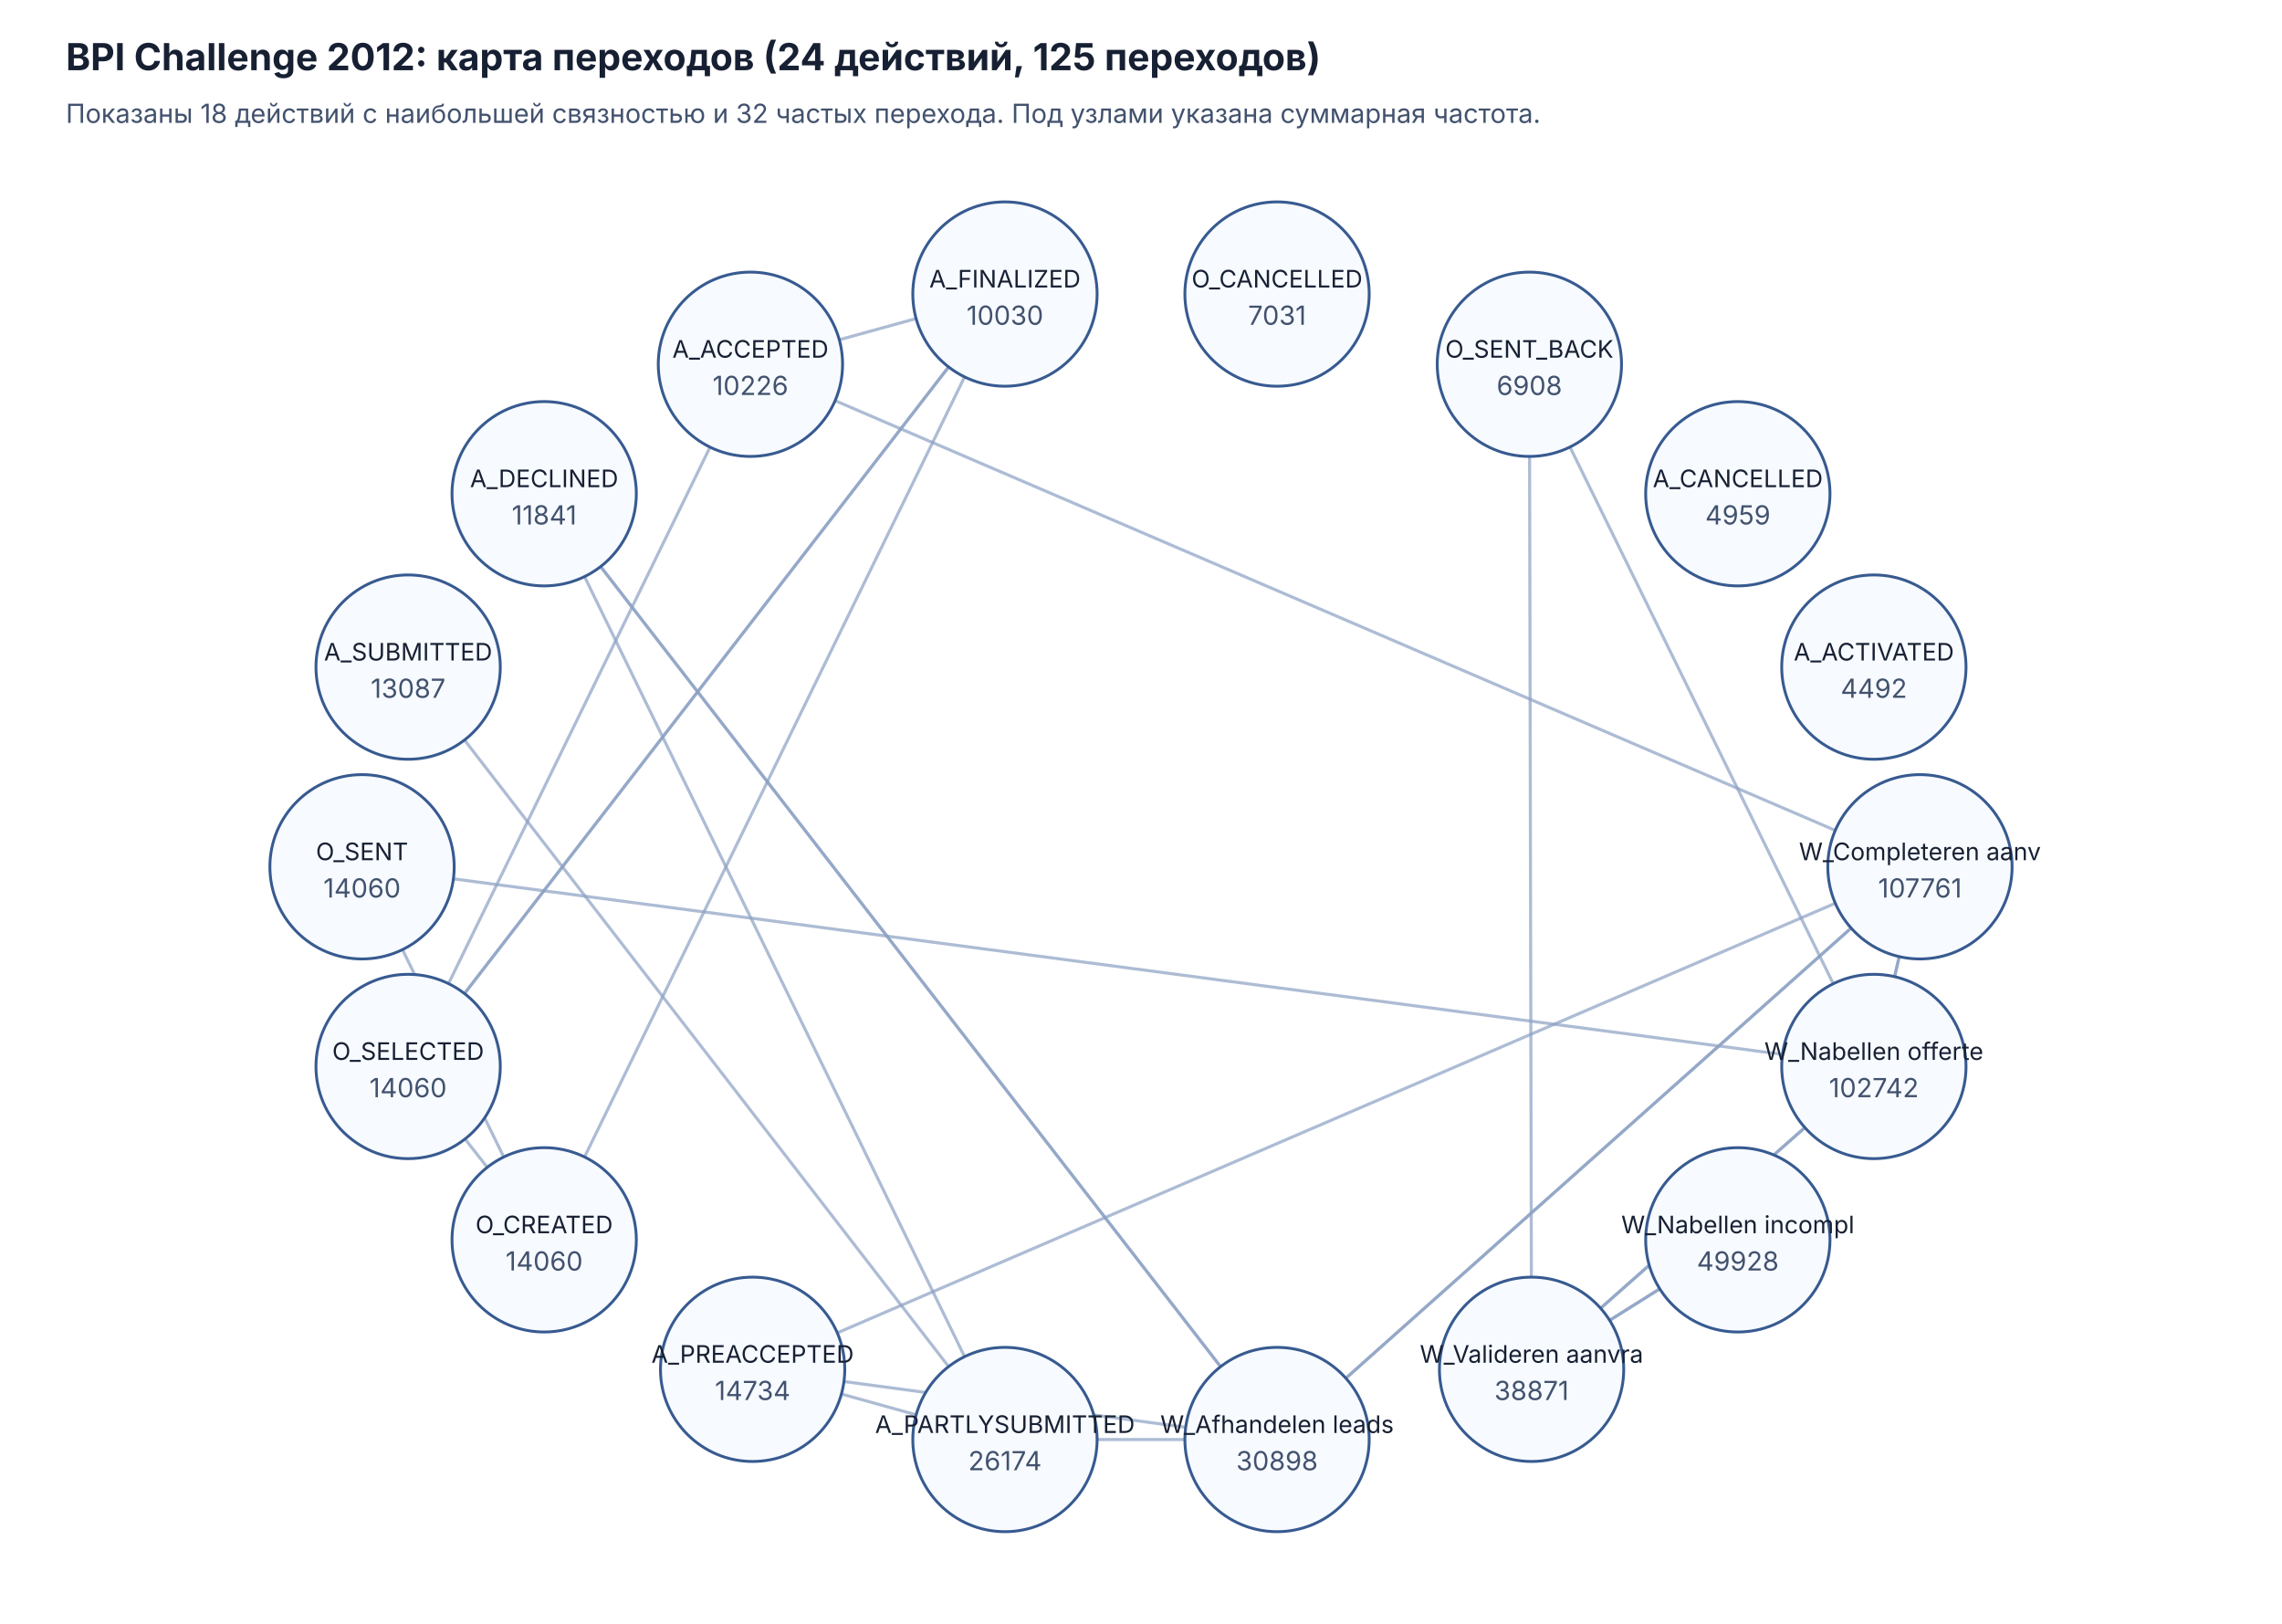
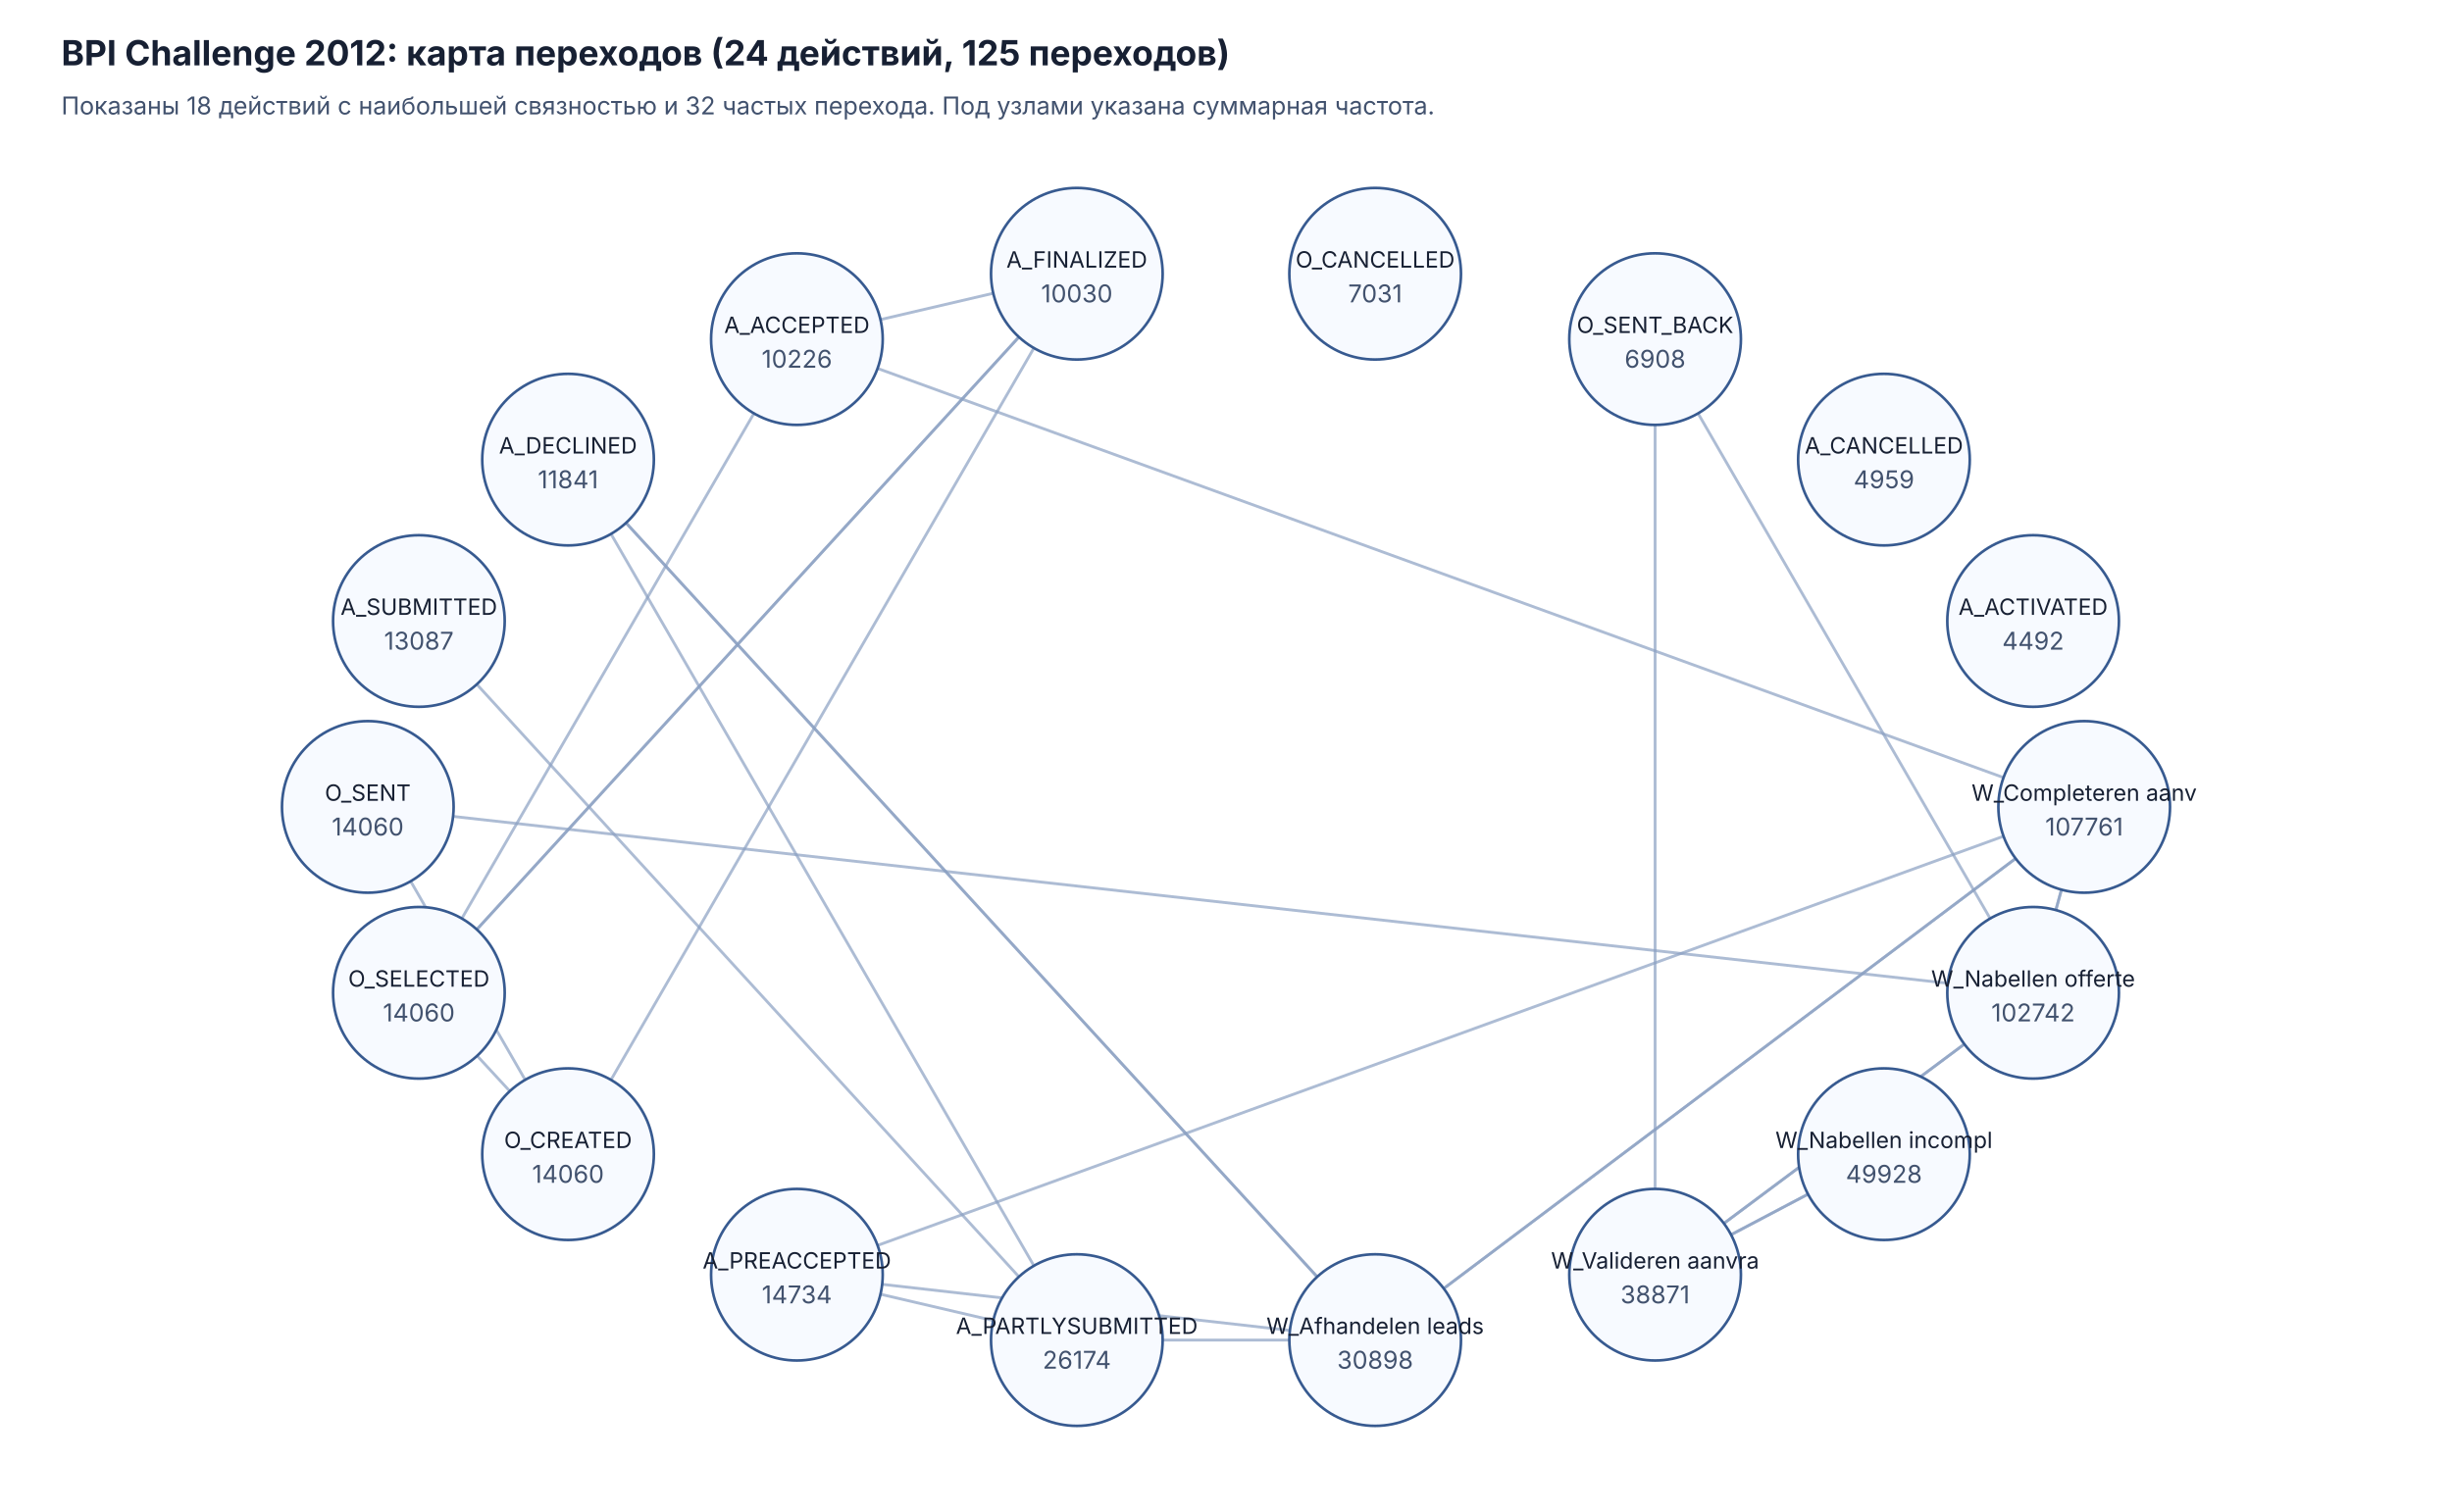
- <svg xmlns="http://www.w3.org/2000/svg" width="1040" height="740" viewBox="0 0 1040 740">
+ <svg xmlns="http://www.w3.org/2000/svg" width="1200" height="740" viewBox="0 0 1200 740">
  <style>text { font-family: -apple-system, BlinkMacSystemFont, sans-serif; fill: #172033; } .title { font-size: 17px; font-weight: 650; } .label { font-size: 12px; fill: #42526e; } .edge { stroke: #8aa0c2; stroke-width: 1.4; opacity: .7; } .node { fill: #f7faff; stroke: #375a90; stroke-width: 1.3; } .node-text { font-size: 11px; text-anchor: middle; } </style>
  <defs>
    <marker id="arrow" markerWidth="7" markerHeight="7" refX="6" refY="3" orient="auto">
      <path d="M0,0 L0,6 L6,3 z" fill="#8aa0c2" />
    </marker>
  </defs>
  <text class="title" x="30" y="32">BPI Challenge 2012: карта переходов (24 действий, 125 переходов)</text>
  <text class="label" x="30" y="56">Показаны 18 действий с наибольшей связностью и 32 частых перехода. Под узлами указана суммарная частота.</text>
-   <line class="edge" x1="875" y1="395" x2="875" y2="395" marker-end="url(#arrow)" />
-   <line class="edge" x1="854" y1="486" x2="854" y2="486" marker-end="url(#arrow)" />
-   <line class="edge" x1="792" y1="565" x2="792" y2="565" marker-end="url(#arrow)" />
-   <line class="edge" x1="186" y1="304" x2="458" y2="656" marker-end="url(#arrow)" />
-   <line class="edge" x1="343" y1="624" x2="875" y2="395" marker-end="url(#arrow)" />
-   <line class="edge" x1="248" y1="565" x2="165" y2="395" marker-end="url(#arrow)" />
-   <line class="edge" x1="582" y1="656" x2="582" y2="656" marker-end="url(#arrow)" />
-   <line class="edge" x1="165" y1="395" x2="854" y2="486" marker-end="url(#arrow)" />
-   <line class="edge" x1="698" y1="624" x2="792" y2="565" marker-end="url(#arrow)" />
-   <line class="edge" x1="698" y1="624" x2="698" y2="624" marker-end="url(#arrow)" />
-   <line class="edge" x1="792" y1="565" x2="698" y2="624" marker-end="url(#arrow)" />
-   <line class="edge" x1="875" y1="395" x2="342" y2="166" marker-end="url(#arrow)" />
-   <line class="edge" x1="854" y1="486" x2="875" y2="395" marker-end="url(#arrow)" />
-   <line class="edge" x1="875" y1="395" x2="854" y2="486" marker-end="url(#arrow)" />
-   <line class="edge" x1="458" y1="656" x2="343" y2="624" marker-end="url(#arrow)" />
-   <line class="edge" x1="458" y1="656" x2="582" y2="656" marker-end="url(#arrow)" />
-   <line class="edge" x1="697" y1="166" x2="698" y2="624" marker-end="url(#arrow)" />
-   <line class="edge" x1="458" y1="656" x2="248" y2="225" marker-end="url(#arrow)" />
-   <line class="edge" x1="698" y1="624" x2="854" y2="486" marker-end="url(#arrow)" />
-   <line class="edge" x1="854" y1="486" x2="697" y2="166" marker-end="url(#arrow)" />
-   <line class="edge" x1="854" y1="486" x2="698" y2="624" marker-end="url(#arrow)" />
-   <line class="edge" x1="186" y1="486" x2="248" y2="565" marker-end="url(#arrow)" />
-   <line class="edge" x1="458" y1="134" x2="248" y2="565" marker-end="url(#arrow)" />
-   <line class="edge" x1="186" y1="486" x2="458" y2="134" marker-end="url(#arrow)" />
-   <line class="edge" x1="342" y1="166" x2="186" y2="486" marker-end="url(#arrow)" />
-   <line class="edge" x1="582" y1="656" x2="875" y2="395" marker-end="url(#arrow)" />
-   <line class="edge" x1="875" y1="395" x2="582" y2="656" marker-end="url(#arrow)" />
-   <line class="edge" x1="582" y1="656" x2="343" y2="624" marker-end="url(#arrow)" />
-   <line class="edge" x1="248" y1="225" x2="582" y2="656" marker-end="url(#arrow)" />
-   <line class="edge" x1="582" y1="656" x2="248" y2="225" marker-end="url(#arrow)" />
-   <line class="edge" x1="458" y1="134" x2="186" y2="486" marker-end="url(#arrow)" />
-   <line class="edge" x1="342" y1="166" x2="458" y2="134" marker-end="url(#arrow)" />
-   <circle class="node" cx="875" cy="395" r="42" />
-   <text class="node-text" x="875" y="392">W_Completeren aanv</text>
-   <text class="label" text-anchor="middle" x="875" y="409">107761</text>
-   <circle class="node" cx="854" cy="486" r="42" />
-   <text class="node-text" x="854" y="483">W_Nabellen offerte</text>
-   <text class="label" text-anchor="middle" x="854" y="500">102742</text>
-   <circle class="node" cx="792" cy="565" r="42" />
-   <text class="node-text" x="792" y="562">W_Nabellen incompl</text>
-   <text class="label" text-anchor="middle" x="792" y="579">49928</text>
-   <circle class="node" cx="698" cy="624" r="42" />
-   <text class="node-text" x="698" y="621">W_Valideren aanvra</text>
-   <text class="label" text-anchor="middle" x="698" y="638">38871</text>
-   <circle class="node" cx="582" cy="656" r="42" />
-   <text class="node-text" x="582" y="653">W_Afhandelen leads</text>
-   <text class="label" text-anchor="middle" x="582" y="670">30898</text>
-   <circle class="node" cx="458" cy="656" r="42" />
-   <text class="node-text" x="458" y="653">A_PARTLYSUBMITTED</text>
-   <text class="label" text-anchor="middle" x="458" y="670">26174</text>
-   <circle class="node" cx="343" cy="624" r="42" />
-   <text class="node-text" x="343" y="621">A_PREACCEPTED</text>
-   <text class="label" text-anchor="middle" x="343" y="638">14734</text>
-   <circle class="node" cx="248" cy="565" r="42" />
-   <text class="node-text" x="248" y="562">O_CREATED</text>
-   <text class="label" text-anchor="middle" x="248" y="579">14060</text>
-   <circle class="node" cx="186" cy="486" r="42" />
-   <text class="node-text" x="186" y="483">O_SELECTED</text>
-   <text class="label" text-anchor="middle" x="186" y="500">14060</text>
-   <circle class="node" cx="165" cy="395" r="42" />
-   <text class="node-text" x="165" y="392">O_SENT</text>
-   <text class="label" text-anchor="middle" x="165" y="409">14060</text>
-   <circle class="node" cx="186" cy="304" r="42" />
-   <text class="node-text" x="186" y="301">A_SUBMITTED</text>
-   <text class="label" text-anchor="middle" x="186" y="318">13087</text>
-   <circle class="node" cx="248" cy="225" r="42" />
-   <text class="node-text" x="248" y="222">A_DECLINED</text>
-   <text class="label" text-anchor="middle" x="248" y="239">11841</text>
-   <circle class="node" cx="342" cy="166" r="42" />
-   <text class="node-text" x="342" y="163">A_ACCEPTED</text>
-   <text class="label" text-anchor="middle" x="342" y="180">10226</text>
-   <circle class="node" cx="458" cy="134" r="42" />
-   <text class="node-text" x="458" y="131">A_FINALIZED</text>
-   <text class="label" text-anchor="middle" x="458" y="148">10030</text>
-   <circle class="node" cx="582" cy="134" r="42" />
-   <text class="node-text" x="582" y="131">O_CANCELLED</text>
-   <text class="label" text-anchor="middle" x="582" y="148">7031</text>
-   <circle class="node" cx="697" cy="166" r="42" />
-   <text class="node-text" x="697" y="163">O_SENT_BACK</text>
-   <text class="label" text-anchor="middle" x="697" y="180">6908</text>
-   <circle class="node" cx="792" cy="225" r="42" />
-   <text class="node-text" x="792" y="222">A_CANCELLED</text>
-   <text class="label" text-anchor="middle" x="792" y="239">4959</text>
-   <circle class="node" cx="854" cy="304" r="42" />
-   <text class="node-text" x="854" y="301">A_ACTIVATED</text>
-   <text class="label" text-anchor="middle" x="854" y="318">4492</text>
+   <line class="edge" x1="1020" y1="395" x2="1020" y2="395" marker-end="url(#arrow)" />
+   <line class="edge" x1="995" y1="486" x2="995" y2="486" marker-end="url(#arrow)" />
+   <line class="edge" x1="922" y1="565" x2="922" y2="565" marker-end="url(#arrow)" />
+   <line class="edge" x1="205" y1="304" x2="527" y2="656" marker-end="url(#arrow)" />
+   <line class="edge" x1="390" y1="624" x2="1020" y2="395" marker-end="url(#arrow)" />
+   <line class="edge" x1="278" y1="565" x2="180" y2="395" marker-end="url(#arrow)" />
+   <line class="edge" x1="673" y1="656" x2="673" y2="656" marker-end="url(#arrow)" />
+   <line class="edge" x1="180" y1="395" x2="995" y2="486" marker-end="url(#arrow)" />
+   <line class="edge" x1="810" y1="624" x2="922" y2="565" marker-end="url(#arrow)" />
+   <line class="edge" x1="810" y1="624" x2="810" y2="624" marker-end="url(#arrow)" />
+   <line class="edge" x1="922" y1="565" x2="810" y2="624" marker-end="url(#arrow)" />
+   <line class="edge" x1="1020" y1="395" x2="390" y2="166" marker-end="url(#arrow)" />
+   <line class="edge" x1="995" y1="486" x2="1020" y2="395" marker-end="url(#arrow)" />
+   <line class="edge" x1="1020" y1="395" x2="995" y2="486" marker-end="url(#arrow)" />
+   <line class="edge" x1="527" y1="656" x2="390" y2="624" marker-end="url(#arrow)" />
+   <line class="edge" x1="527" y1="656" x2="673" y2="656" marker-end="url(#arrow)" />
+   <line class="edge" x1="810" y1="166" x2="810" y2="624" marker-end="url(#arrow)" />
+   <line class="edge" x1="527" y1="656" x2="278" y2="225" marker-end="url(#arrow)" />
+   <line class="edge" x1="810" y1="624" x2="995" y2="486" marker-end="url(#arrow)" />
+   <line class="edge" x1="995" y1="486" x2="810" y2="166" marker-end="url(#arrow)" />
+   <line class="edge" x1="995" y1="486" x2="810" y2="624" marker-end="url(#arrow)" />
+   <line class="edge" x1="205" y1="486" x2="278" y2="565" marker-end="url(#arrow)" />
+   <line class="edge" x1="527" y1="134" x2="278" y2="565" marker-end="url(#arrow)" />
+   <line class="edge" x1="205" y1="486" x2="527" y2="134" marker-end="url(#arrow)" />
+   <line class="edge" x1="390" y1="166" x2="205" y2="486" marker-end="url(#arrow)" />
+   <line class="edge" x1="673" y1="656" x2="1020" y2="395" marker-end="url(#arrow)" />
+   <line class="edge" x1="1020" y1="395" x2="673" y2="656" marker-end="url(#arrow)" />
+   <line class="edge" x1="673" y1="656" x2="390" y2="624" marker-end="url(#arrow)" />
+   <line class="edge" x1="278" y1="225" x2="673" y2="656" marker-end="url(#arrow)" />
+   <line class="edge" x1="673" y1="656" x2="278" y2="225" marker-end="url(#arrow)" />
+   <line class="edge" x1="527" y1="134" x2="205" y2="486" marker-end="url(#arrow)" />
+   <line class="edge" x1="390" y1="166" x2="527" y2="134" marker-end="url(#arrow)" />
+   <circle class="node" cx="1020" cy="395" r="42" />
+   <text class="node-text" x="1020" y="392">W_Completeren aanv</text>
+   <text class="label" text-anchor="middle" x="1020" y="409">107761</text>
+   <circle class="node" cx="995" cy="486" r="42" />
+   <text class="node-text" x="995" y="483">W_Nabellen offerte</text>
+   <text class="label" text-anchor="middle" x="995" y="500">102742</text>
+   <circle class="node" cx="922" cy="565" r="42" />
+   <text class="node-text" x="922" y="562">W_Nabellen incompl</text>
+   <text class="label" text-anchor="middle" x="922" y="579">49928</text>
+   <circle class="node" cx="810" cy="624" r="42" />
+   <text class="node-text" x="810" y="621">W_Valideren aanvra</text>
+   <text class="label" text-anchor="middle" x="810" y="638">38871</text>
+   <circle class="node" cx="673" cy="656" r="42" />
+   <text class="node-text" x="673" y="653">W_Afhandelen leads</text>
+   <text class="label" text-anchor="middle" x="673" y="670">30898</text>
+   <circle class="node" cx="527" cy="656" r="42" />
+   <text class="node-text" x="527" y="653">A_PARTLYSUBMITTED</text>
+   <text class="label" text-anchor="middle" x="527" y="670">26174</text>
+   <circle class="node" cx="390" cy="624" r="42" />
+   <text class="node-text" x="390" y="621">A_PREACCEPTED</text>
+   <text class="label" text-anchor="middle" x="390" y="638">14734</text>
+   <circle class="node" cx="278" cy="565" r="42" />
+   <text class="node-text" x="278" y="562">O_CREATED</text>
+   <text class="label" text-anchor="middle" x="278" y="579">14060</text>
+   <circle class="node" cx="205" cy="486" r="42" />
+   <text class="node-text" x="205" y="483">O_SELECTED</text>
+   <text class="label" text-anchor="middle" x="205" y="500">14060</text>
+   <circle class="node" cx="180" cy="395" r="42" />
+   <text class="node-text" x="180" y="392">O_SENT</text>
+   <text class="label" text-anchor="middle" x="180" y="409">14060</text>
+   <circle class="node" cx="205" cy="304" r="42" />
+   <text class="node-text" x="205" y="301">A_SUBMITTED</text>
+   <text class="label" text-anchor="middle" x="205" y="318">13087</text>
+   <circle class="node" cx="278" cy="225" r="42" />
+   <text class="node-text" x="278" y="222">A_DECLINED</text>
+   <text class="label" text-anchor="middle" x="278" y="239">11841</text>
+   <circle class="node" cx="390" cy="166" r="42" />
+   <text class="node-text" x="390" y="163">A_ACCEPTED</text>
+   <text class="label" text-anchor="middle" x="390" y="180">10226</text>
+   <circle class="node" cx="527" cy="134" r="42" />
+   <text class="node-text" x="527" y="131">A_FINALIZED</text>
+   <text class="label" text-anchor="middle" x="527" y="148">10030</text>
+   <circle class="node" cx="673" cy="134" r="42" />
+   <text class="node-text" x="673" y="131">O_CANCELLED</text>
+   <text class="label" text-anchor="middle" x="673" y="148">7031</text>
+   <circle class="node" cx="810" cy="166" r="42" />
+   <text class="node-text" x="810" y="163">O_SENT_BACK</text>
+   <text class="label" text-anchor="middle" x="810" y="180">6908</text>
+   <circle class="node" cx="922" cy="225" r="42" />
+   <text class="node-text" x="922" y="222">A_CANCELLED</text>
+   <text class="label" text-anchor="middle" x="922" y="239">4959</text>
+   <circle class="node" cx="995" cy="304" r="42" />
+   <text class="node-text" x="995" y="301">A_ACTIVATED</text>
+   <text class="label" text-anchor="middle" x="995" y="318">4492</text>
</svg>
